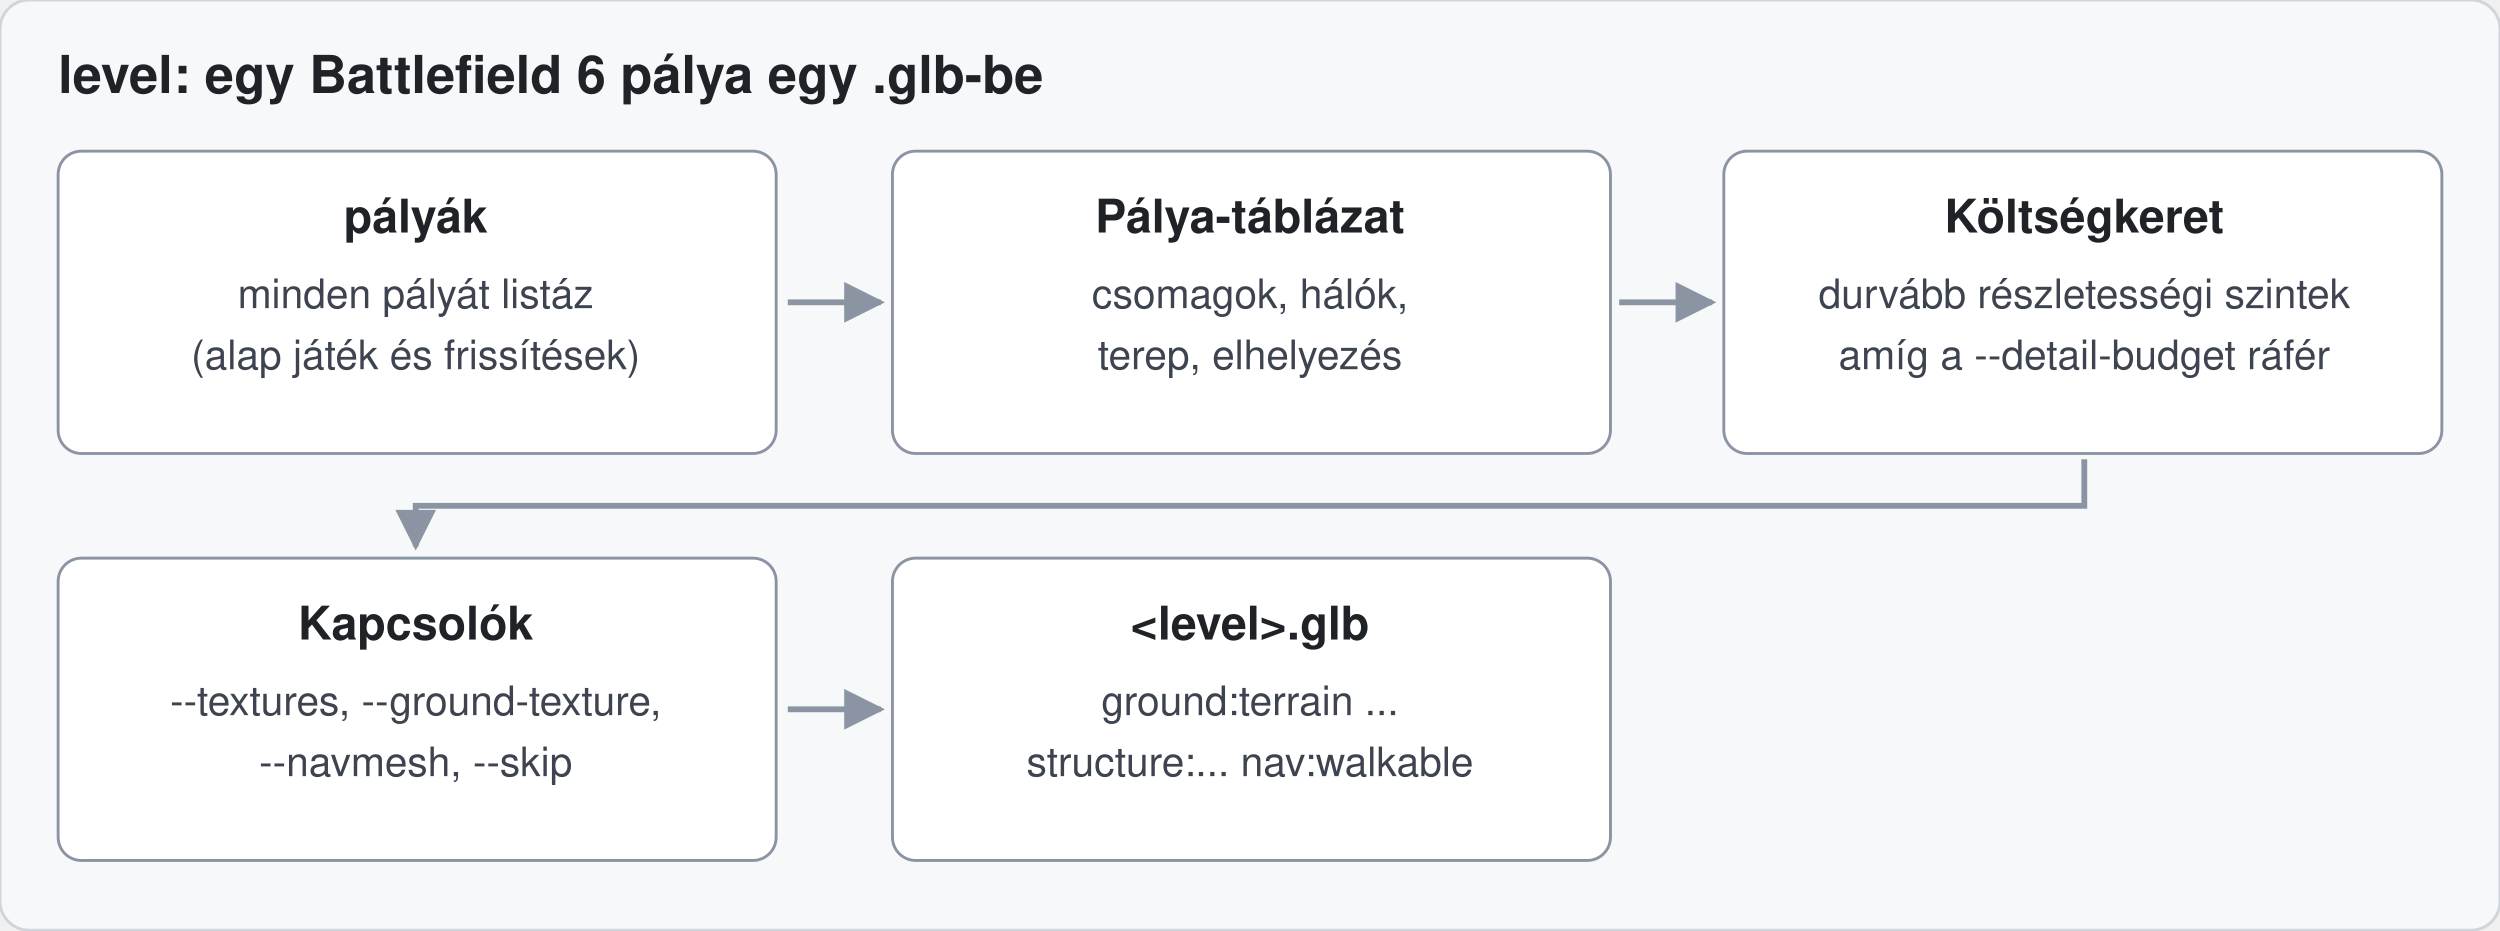
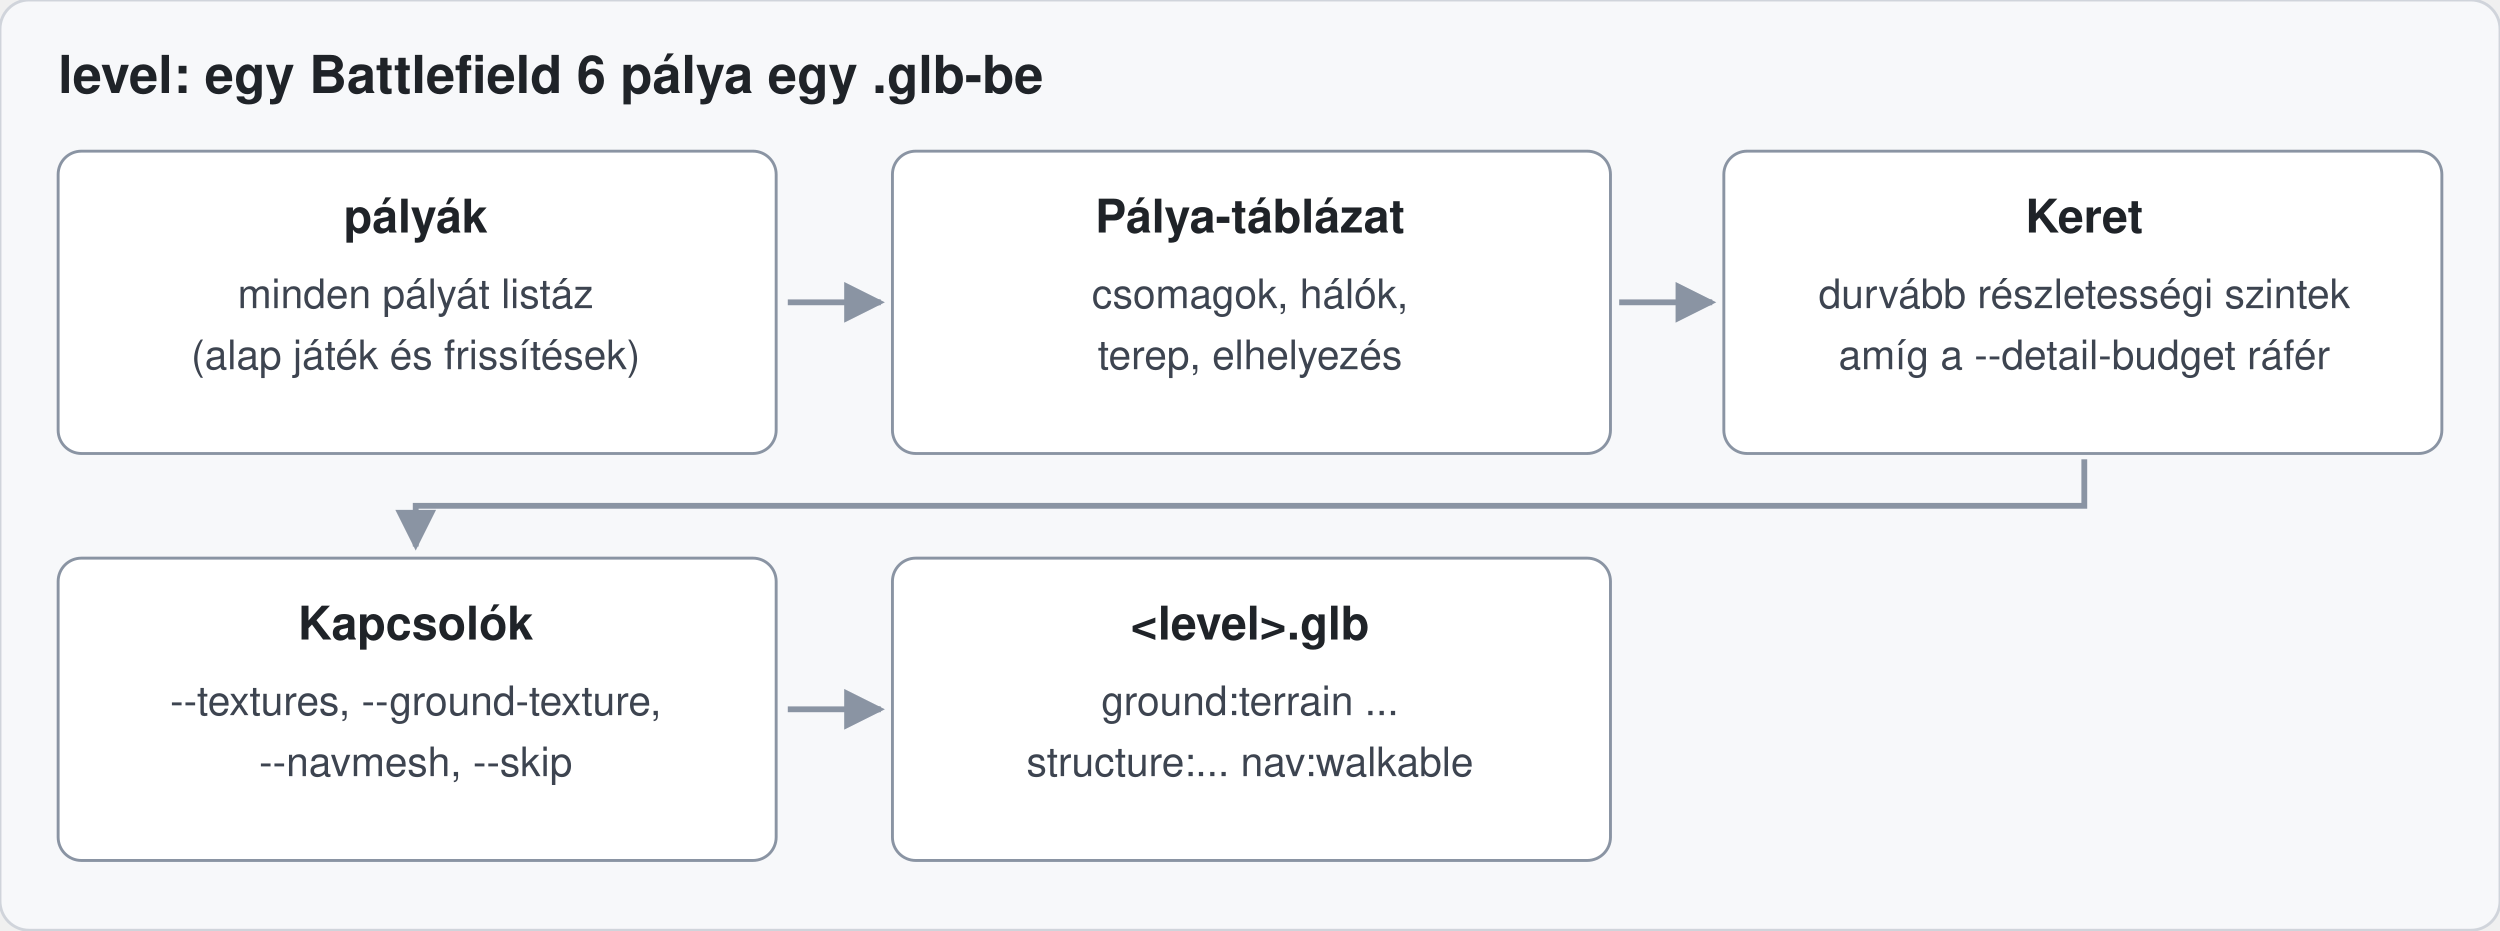
<svg xmlns="http://www.w3.org/2000/svg" width="860" height="320" viewBox="0 0 860 320" role="img" aria-label="level: a Battlefield 6 level into one .glb">
  <rect width="860" height="320" rx="10" fill="#f7f8fa" stroke="#d0d4db" />
  <defs>
    <marker id="a" viewBox="0 0 10 10" refX="9" refY="5" markerWidth="7" markerHeight="7" orient="auto-start-reverse">
      <path d="M0,0 L10,5 L0,10 z" fill="#8a94a3" />
    </marker>
  </defs>
  <text x="20" y="32" font-family="Segoe UI,Helvetica,Arial,sans-serif" font-size="18" font-weight="600" fill="#1f2328" text-anchor="start">level: egy Battlefield 6 pálya egy .glb-be</text>
  <rect x="20" y="52" width="247" height="104" rx="8" fill="#ffffff" stroke="#8a94a3" />
  <text x="143" y="80" font-family="Segoe UI,Helvetica,Arial,sans-serif" font-size="16" font-weight="600" fill="#1f2328" text-anchor="middle">pályák</text>
  <text x="143" y="106" font-family="Segoe UI,Helvetica,Arial,sans-serif" font-size="14" font-weight="400" fill="#3d4450" text-anchor="middle">minden pályát listáz</text>
  <text x="143" y="127" font-family="Segoe UI,Helvetica,Arial,sans-serif" font-size="14" font-weight="400" fill="#3d4450" text-anchor="middle">(alap játék és frissítések)</text>
  <rect x="307" y="52" width="247" height="104" rx="8" fill="#ffffff" stroke="#8a94a3" />
  <text x="430" y="80" font-family="Segoe UI,Helvetica,Arial,sans-serif" font-size="16" font-weight="600" fill="#1f2328" text-anchor="middle">Pálya-táblázat</text>
  <text x="430" y="106" font-family="Segoe UI,Helvetica,Arial,sans-serif" font-size="14" font-weight="400" fill="#3d4450" text-anchor="middle">csomagok, hálók,</text>
  <text x="430" y="127" font-family="Segoe UI,Helvetica,Arial,sans-serif" font-size="14" font-weight="400" fill="#3d4450" text-anchor="middle">terep, elhelyezés</text>
  <rect x="593" y="52" width="247" height="104" rx="8" fill="#ffffff" stroke="#8a94a3" />
-   <text x="717" y="80" font-family="Segoe UI,Helvetica,Arial,sans-serif" font-size="16" font-weight="600" fill="#1f2328" text-anchor="middle">Költségkeret</text>
+   <text x="717" y="80" font-family="Segoe UI,Helvetica,Arial,sans-serif" font-size="16" font-weight="600" fill="#1f2328" text-anchor="middle">Keret</text>
  <text x="717" y="106" font-family="Segoe UI,Helvetica,Arial,sans-serif" font-size="14" font-weight="400" fill="#3d4450" text-anchor="middle">durvább részletességi szintek</text>
  <text x="717" y="127" font-family="Segoe UI,Helvetica,Arial,sans-serif" font-size="14" font-weight="400" fill="#3d4450" text-anchor="middle">amíg a --detail-budget ráfér</text>
  <rect x="20" y="192" width="247" height="104" rx="8" fill="#ffffff" stroke="#8a94a3" />
  <text x="143" y="220" font-family="Segoe UI,Helvetica,Arial,sans-serif" font-size="16" font-weight="600" fill="#1f2328" text-anchor="middle">Kapcsolók</text>
  <text x="143" y="246" font-family="Segoe UI,Helvetica,Arial,sans-serif" font-size="14" font-weight="400" fill="#3d4450" text-anchor="middle">--textures, --ground-texture,</text>
  <text x="143" y="267" font-family="Segoe UI,Helvetica,Arial,sans-serif" font-size="14" font-weight="400" fill="#3d4450" text-anchor="middle">--navmesh, --skip</text>
  <rect x="307" y="192" width="247" height="104" rx="8" fill="#ffffff" stroke="#8a94a3" />
  <text x="430" y="220" font-family="Segoe UI,Helvetica,Arial,sans-serif" font-size="16" font-weight="600" fill="#1f2328" text-anchor="middle">&lt;level&gt;.glb</text>
  <text x="430" y="246" font-family="Segoe UI,Helvetica,Arial,sans-serif" font-size="14" font-weight="400" fill="#3d4450" text-anchor="middle">ground:terrain ...</text>
  <text x="430" y="267" font-family="Segoe UI,Helvetica,Arial,sans-serif" font-size="14" font-weight="400" fill="#3d4450" text-anchor="middle">structure:... nav:walkable</text>
  <line x1="271" y1="104.0" x2="303" y2="104.0" stroke="#8a94a3" stroke-width="2" marker-end="url(#a)" />
  <line x1="557" y1="104.0" x2="589" y2="104.0" stroke="#8a94a3" stroke-width="2" marker-end="url(#a)" />
  <path d="M717,158 V174 H143 V188" fill="none" stroke="#8a94a3" stroke-width="2" marker-end="url(#a)" />
  <line x1="271" y1="244.0" x2="303" y2="244.0" stroke="#8a94a3" stroke-width="2" marker-end="url(#a)" />
</svg>
